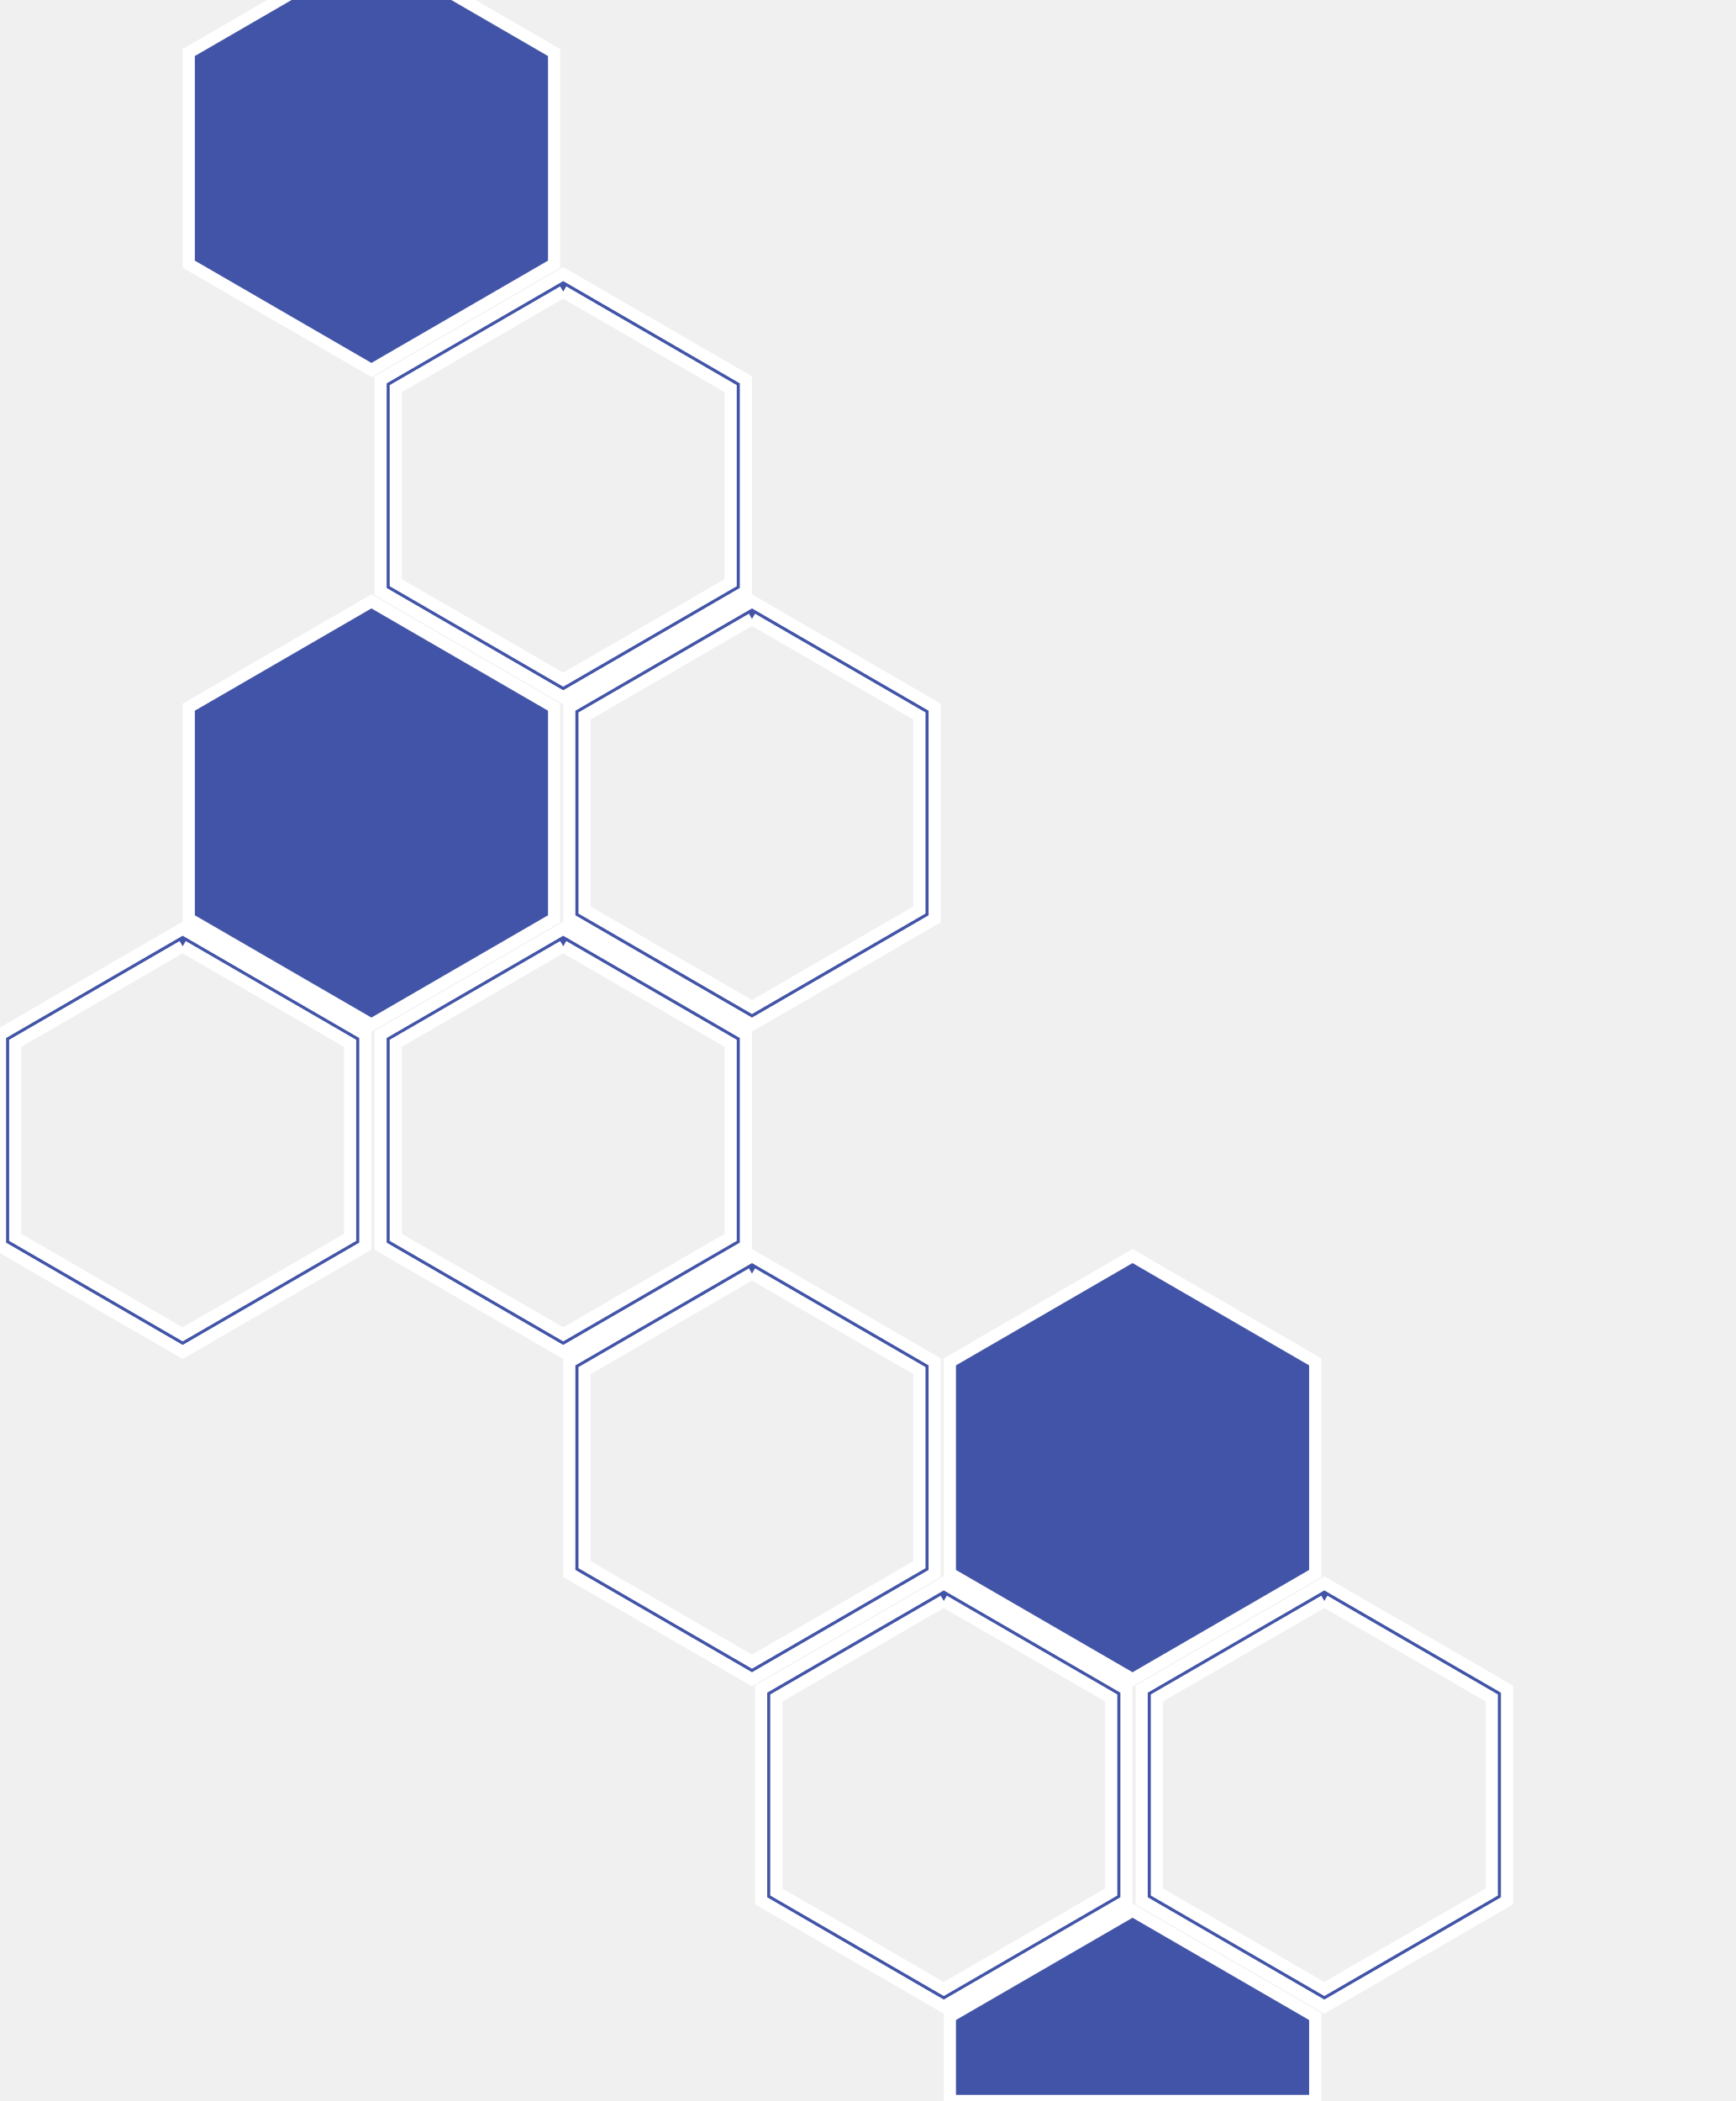
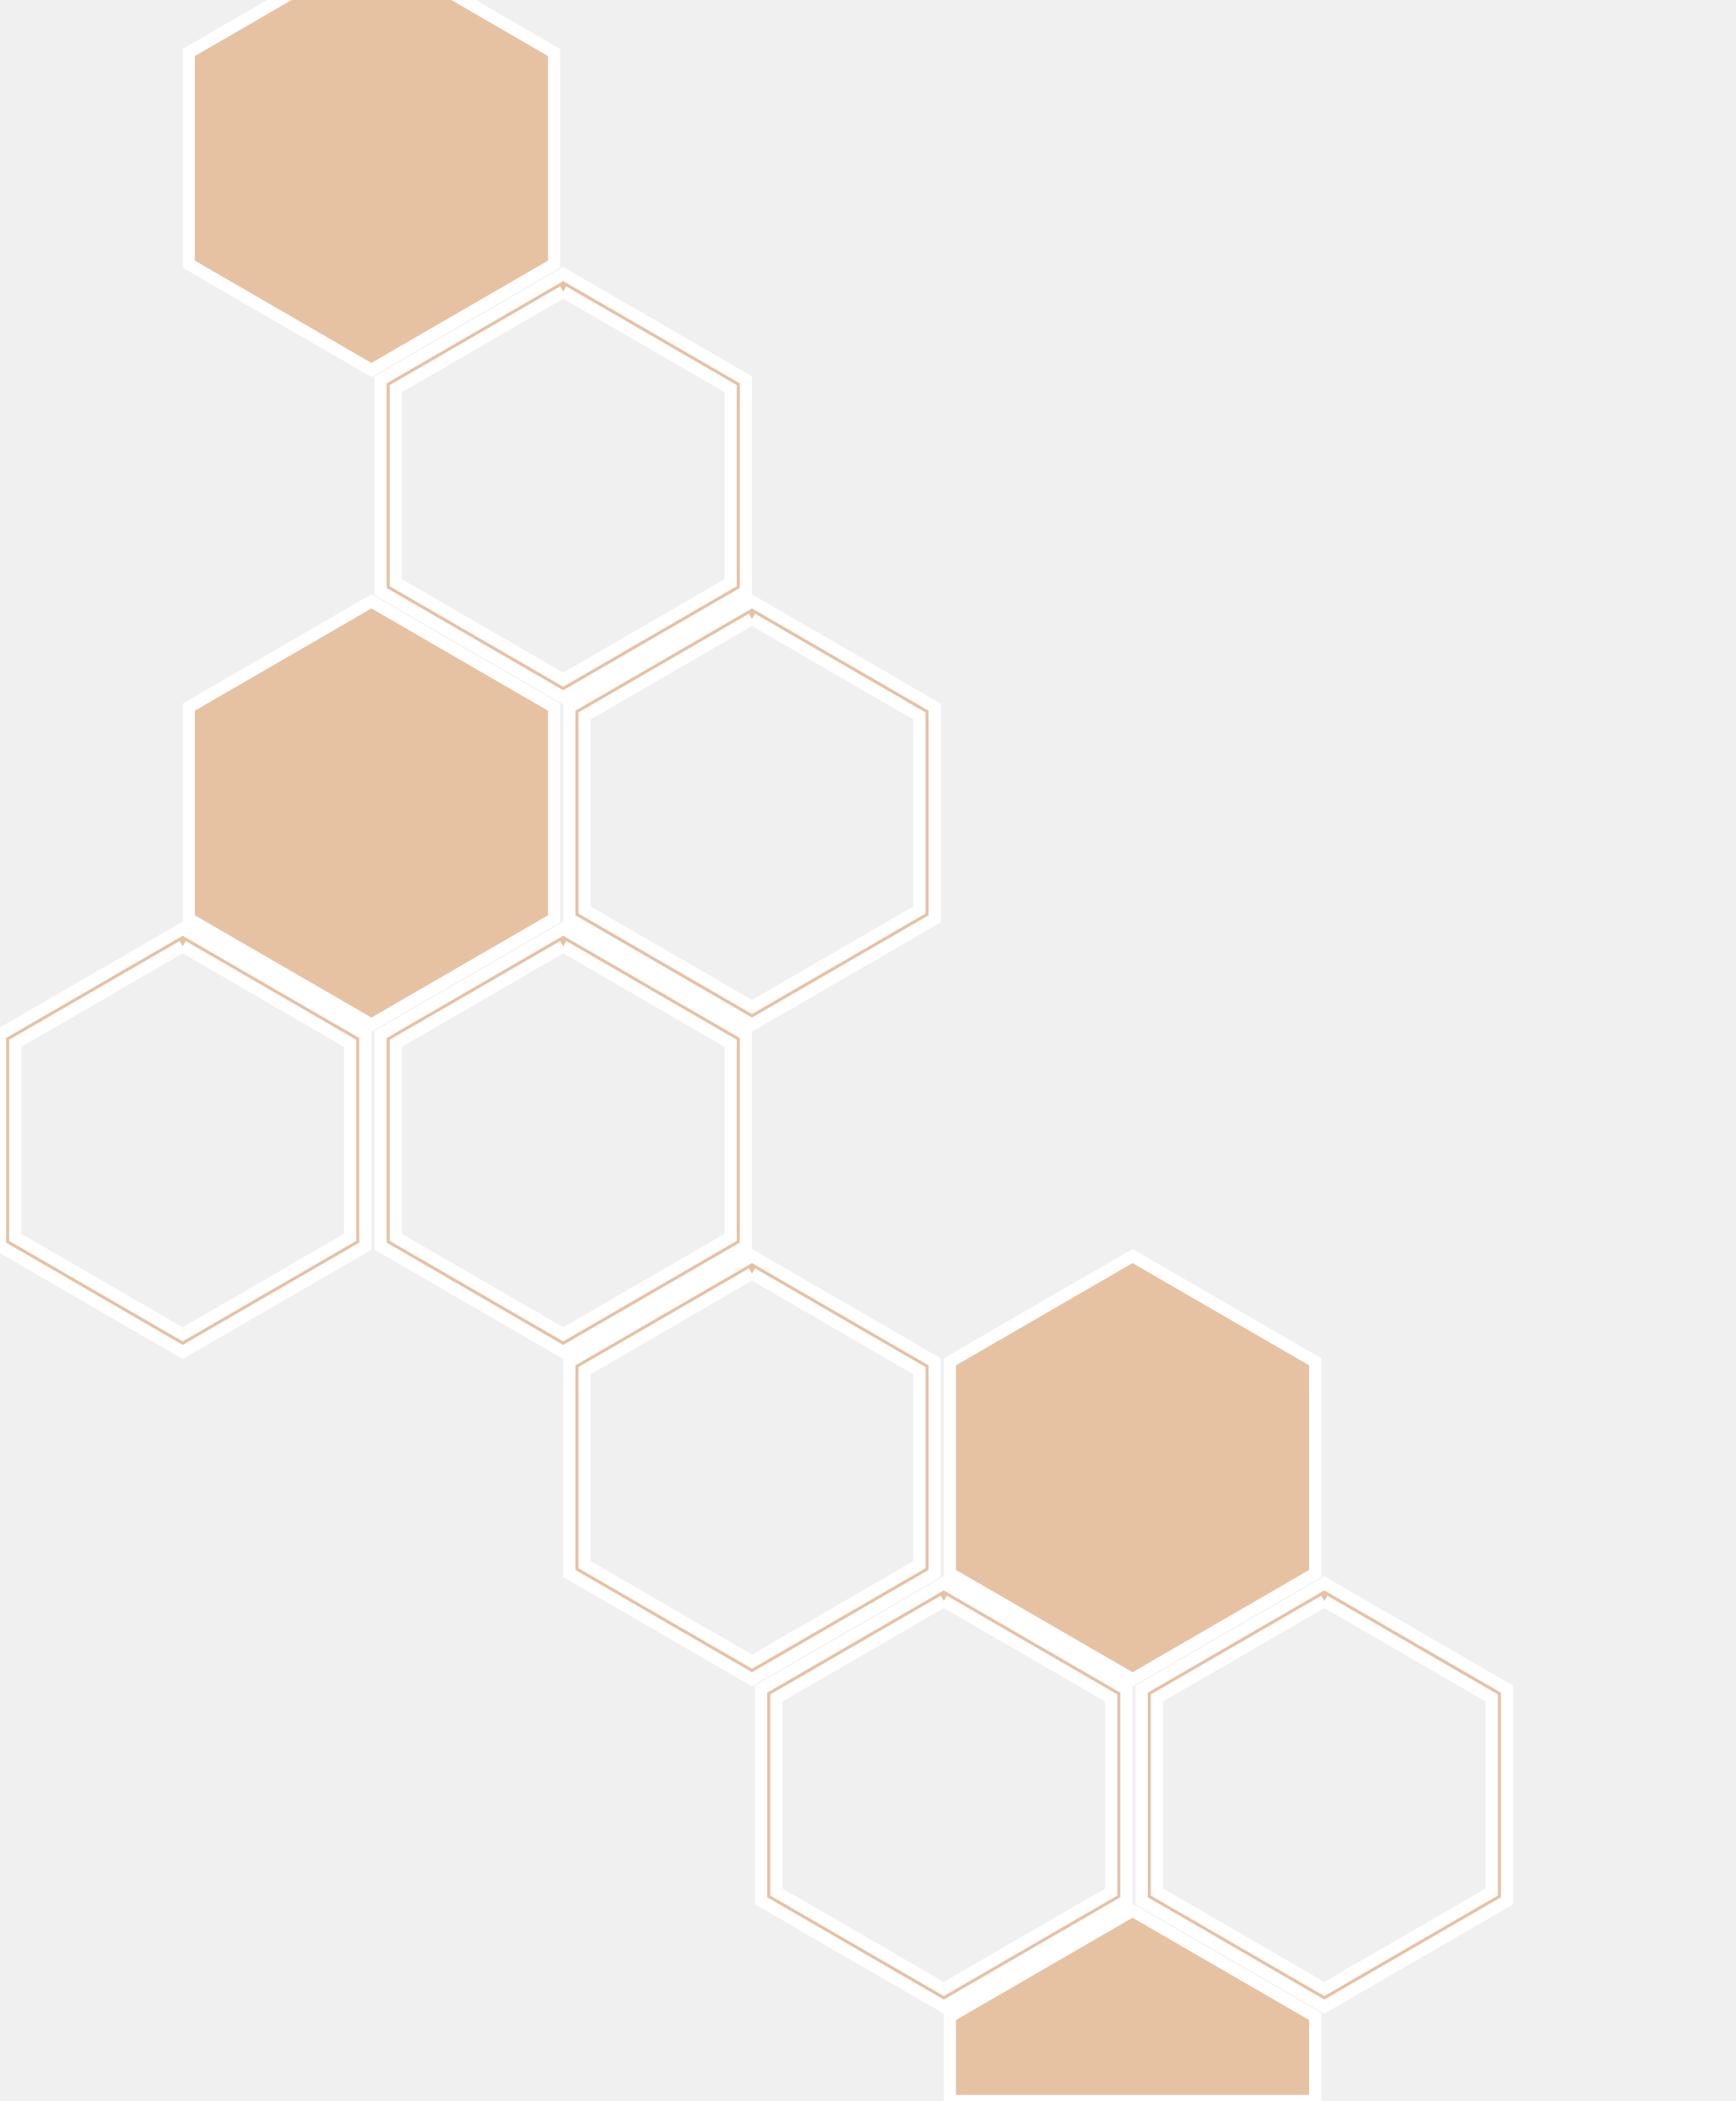
<svg xmlns="http://www.w3.org/2000/svg" id="Layer_1" data-name="Layer 1" viewBox="0 0 570 690">
  <defs>
    <style>.cls-1 {
-     fill: #4254A7; 
+     fill: #e6c2a3; 
    opacity: 1;
    stroke: white;
    stroke-width: 3pt;}
  </style>
  </defs>
  <path class="cls-1" d="M185,95.78l55,31.85v63.74l-55,31.85-55-31.85V127.63l55-31.85M185,90l-60,34.75v69.5L185,229l60-34.75v-69.5L185,90Z" />
  <path class="cls-1" d="M60,310.78l55,31.85v63.74L60,438.22,5,406.37V342.63l55-31.85M60,305,0,339.75v69.5L60,444l60-34.75v-69.5L60,305Z" />
  <path class="cls-1" d="M185,310.78l55,31.85v63.74l-55,31.85-55-31.85V342.63l55-31.85m0-5.78-60,34.75v69.5L185,444l60-34.75v-69.5L185,305Z" />
  <path class="cls-1" d="M310,525.78l55,31.85v63.74l-55,31.85-55-31.85V557.63l55-31.85m0-5.78-60,34.75v69.5L310,659l60-34.75v-69.5L310,520Z" />
  <path class="cls-1" d="M435,525.78l55,31.85v63.74l-55,31.85-55-31.85V557.63l55-31.85m0-5.78-60,34.75v69.5L435,659l60-34.75v-69.5L435,520Z" />
  <polygon class="cls-1" points="182 301.75 182 232.25 122 197.5 62 232.25 62 301.75 122 336.5 182 301.75" />
  <path class="cls-1" d="M247,203.28l55,31.85v63.74l-55,31.85-55-31.85V235.13l55-31.85m0-5.78-60,34.75v69.5l60,34.75,60-34.75v-69.5L247,197.5Z" />
  <path class="cls-1" d="M247,418.28l55,31.85v63.74l-55,31.85-55-31.85V450.13l55-31.85m0-5.78-60,34.75v69.5l60,34.75,60-34.75v-69.5L247,412.5Z" />
  <polygon class="cls-1" points="432 516.75 432 447.25 372 412.5 312 447.25 312 516.75 372 551.5 432 516.75" />
  <polygon class="cls-1" points="182 86.75 182 17.25 122 -17.5 62 17.25 62 86.75 122 121.5 182 86.75" />
  <polygon class="cls-1" points="432 662.25 372 627.5 312 662.25 312 690 432 690 432 662.25" />
</svg>
